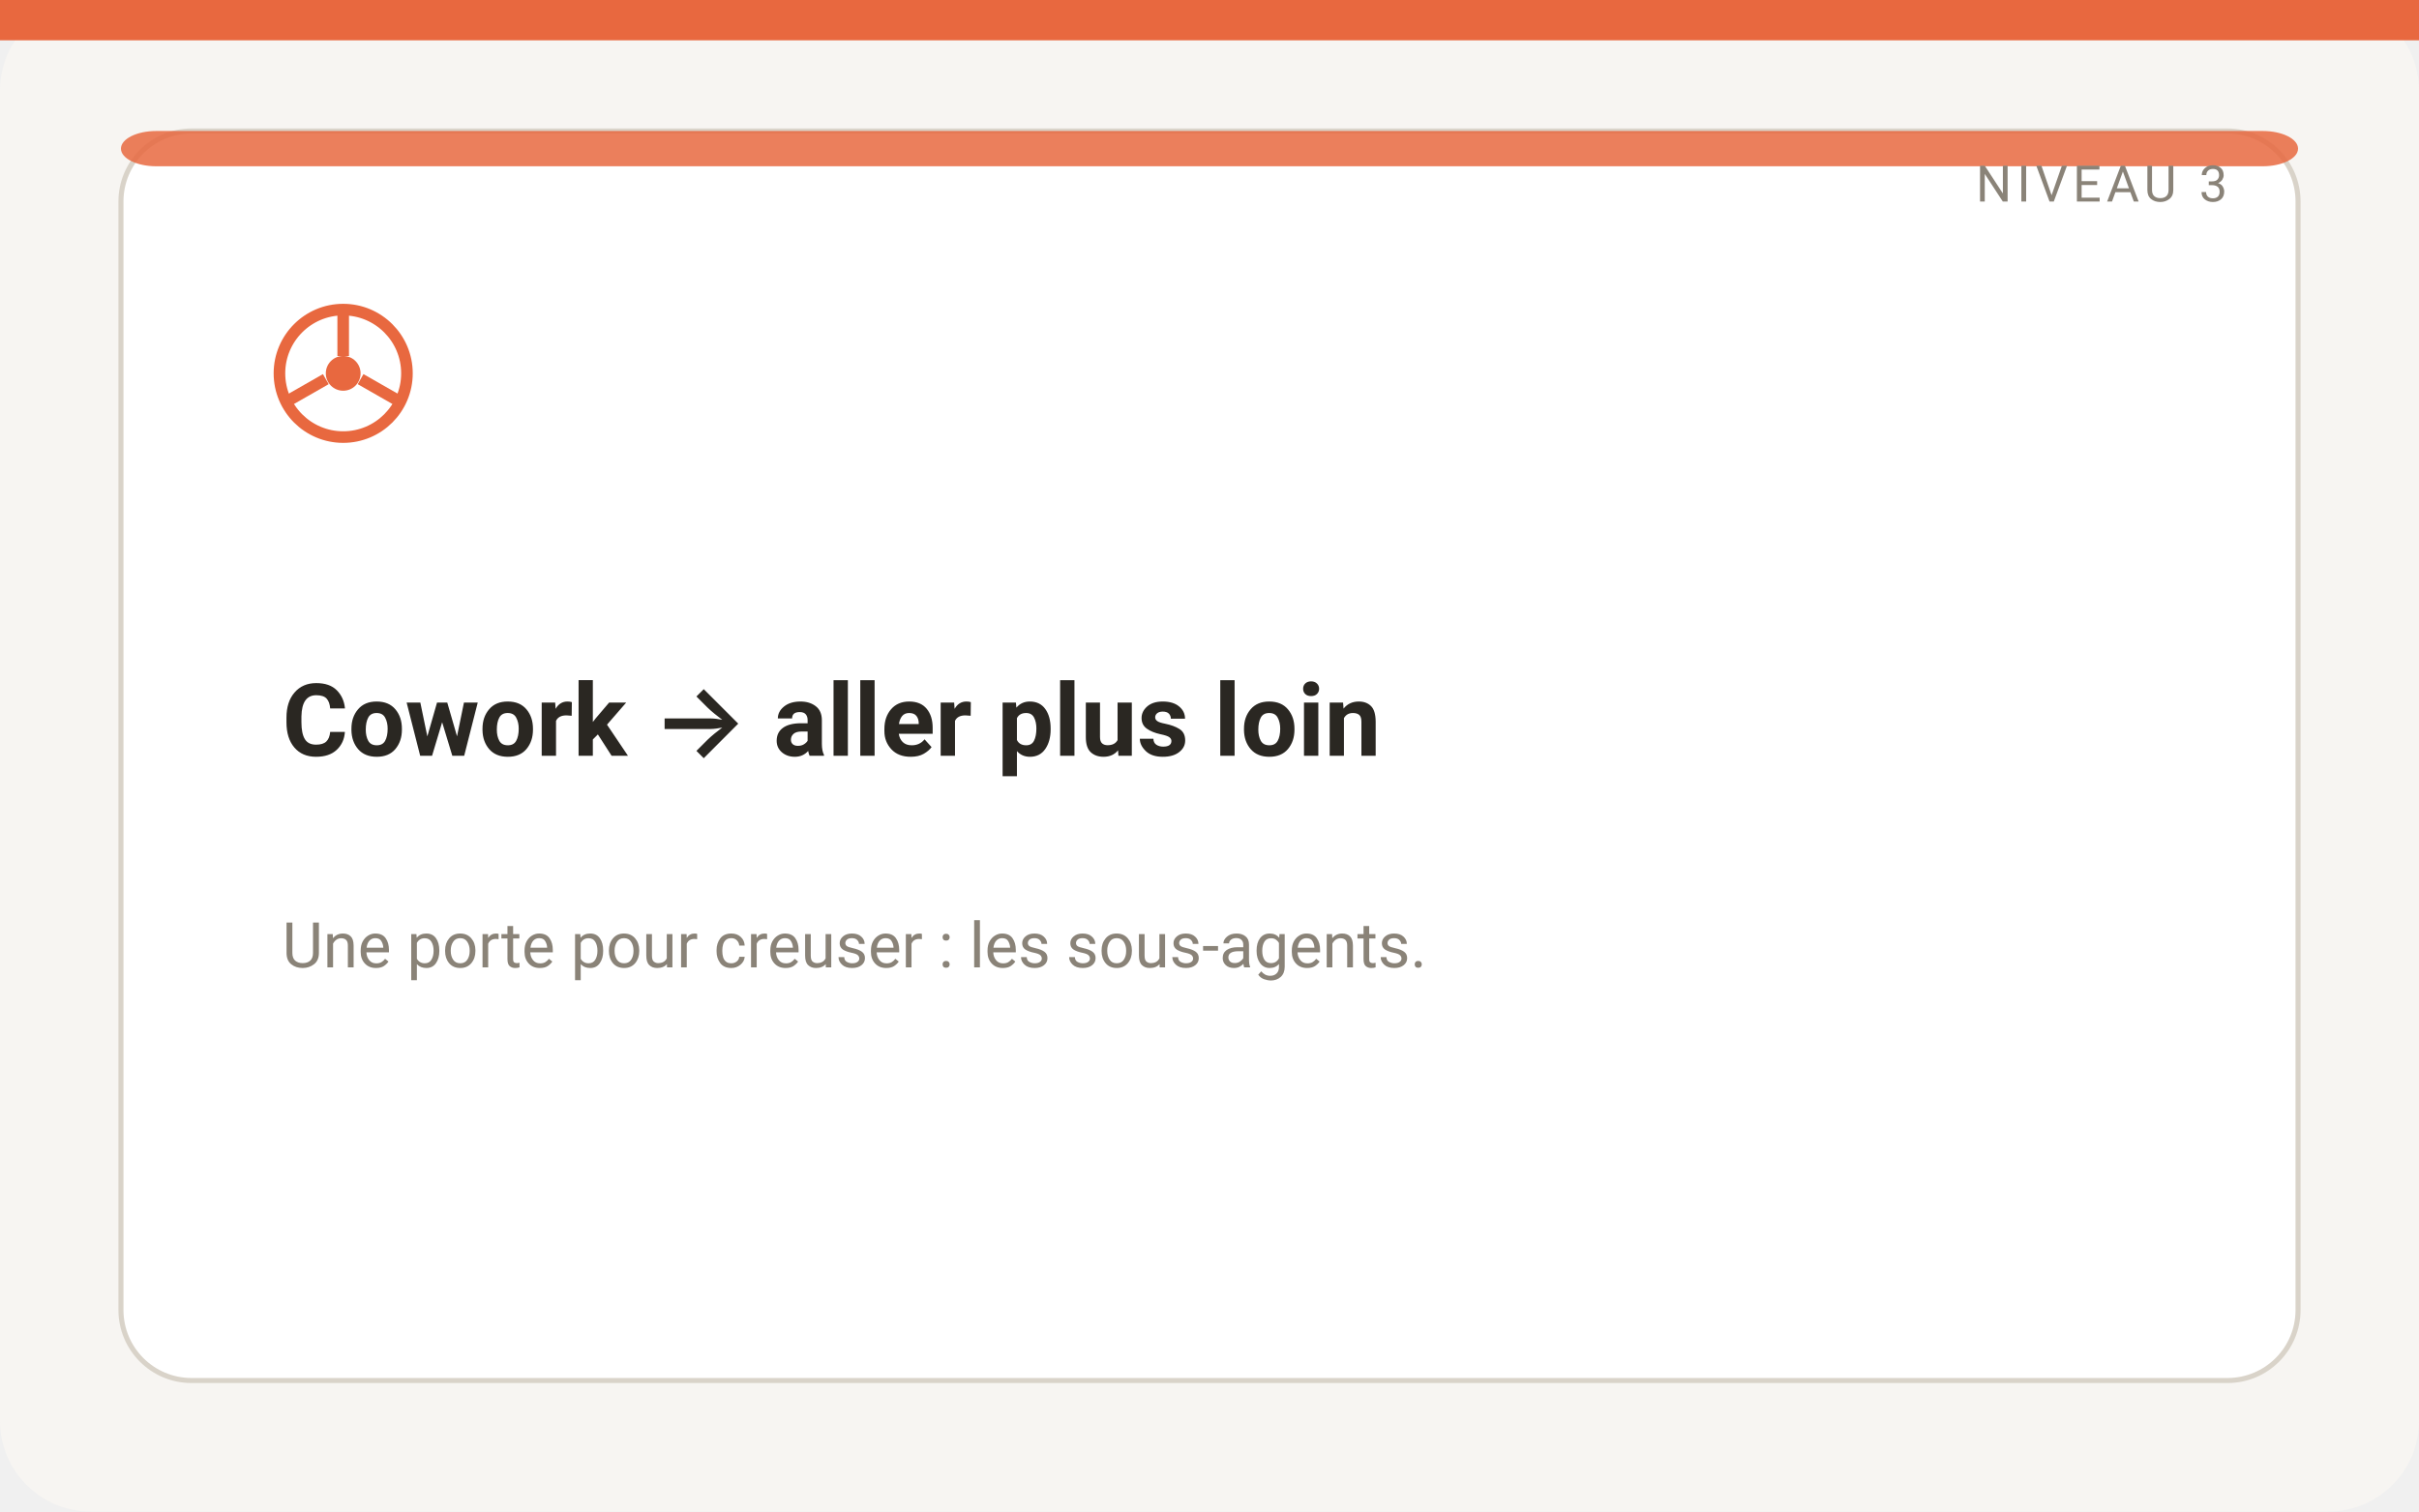
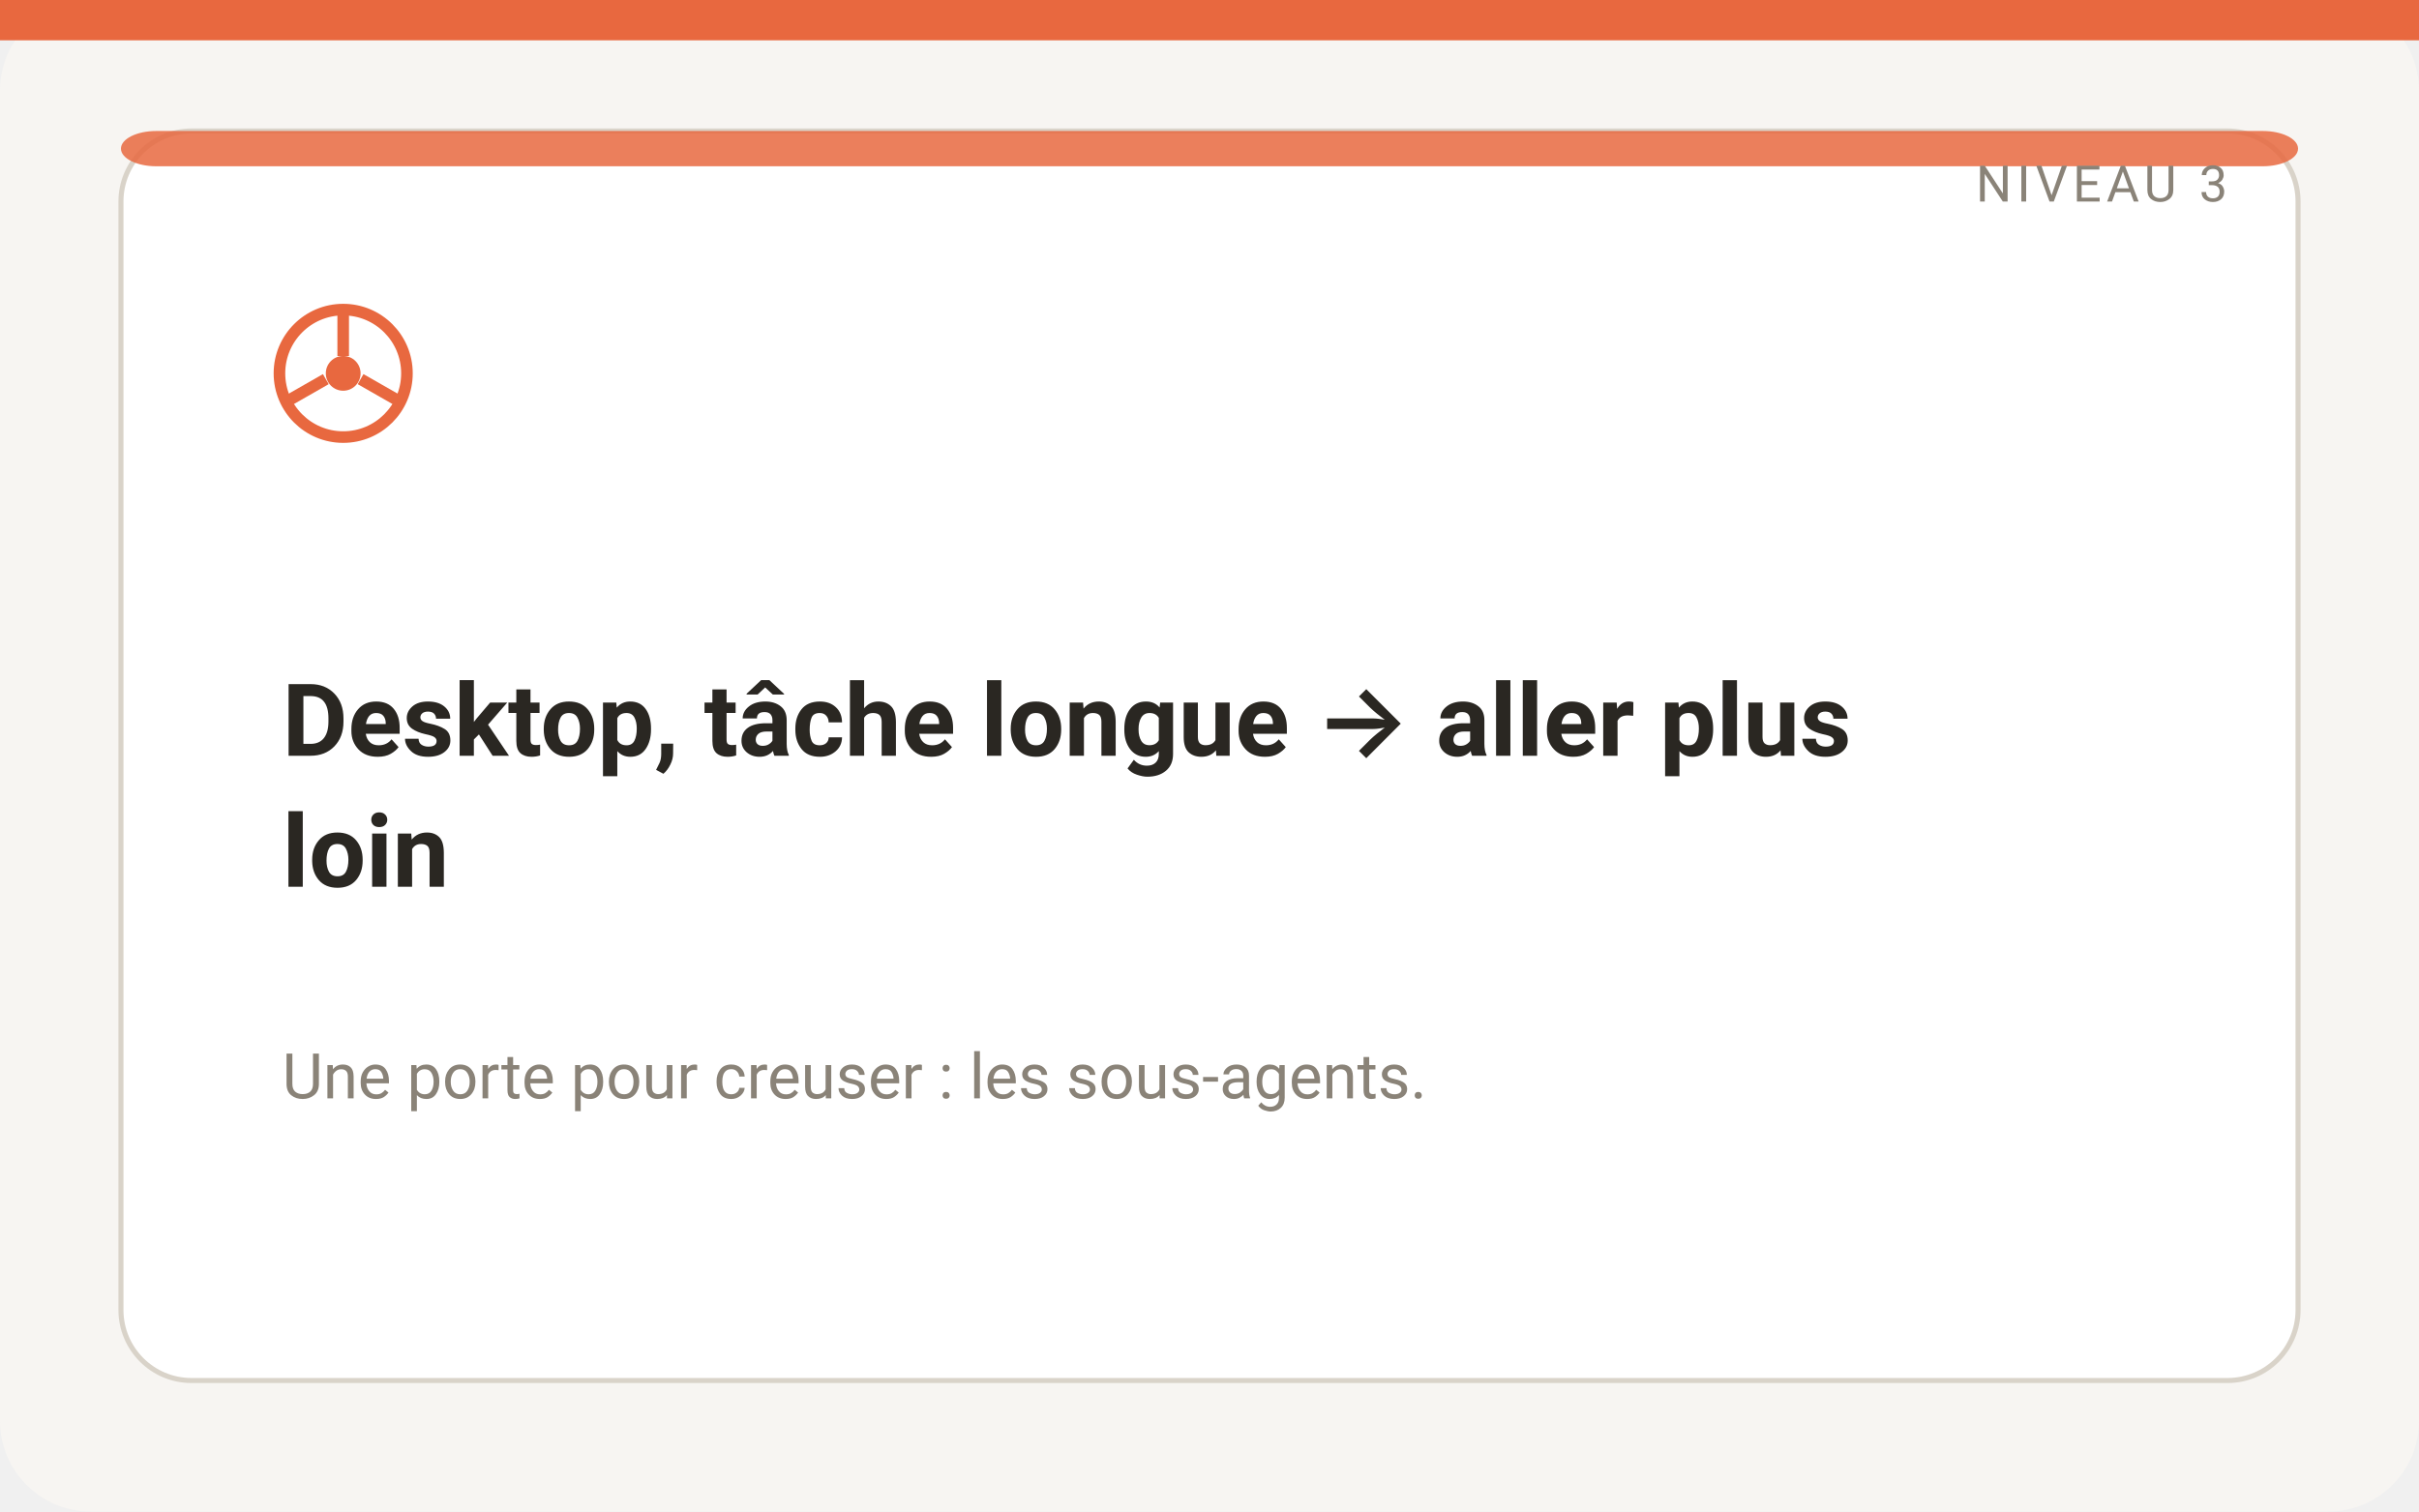
<svg xmlns="http://www.w3.org/2000/svg" width="960" height="600" viewBox="0 0 480 300" font-family="system-ui,-apple-system,Segoe UI,Roboto,sans-serif">
  <rect width="480" height="300" rx="18" fill="#F7F5F2" />
  <rect x="0" y="0" width="480" height="8" fill="#E8683F" />
  <rect x="24" y="26" width="432" height="248" rx="14" fill="#FFFFFF" stroke="#D9D3C9" />
  <rect x="24" y="26" width="432" height="7" rx="7" fill="#E8683F" opacity="0.85" />
  <g transform="translate(52,58) scale(1.15)">
    <circle cx="14" cy="14" r="11" fill="none" stroke="#E8683F" stroke-width="2" />
    <circle cx="14" cy="14" r="3" fill="#E8683F" />
    <path d="M14 3v8 M4 19l7-4 M24 19l-7-4" stroke="#E8683F" stroke-width="2" />
  </g>
  <text x="56" y="150" fill="#2A2722" font-size="20" font-weight="600">
-     <tspan x="56" dy="0">Cowork → aller plus loin</tspan>
+     <tspan x="56" dy="0">Desktop, tâche longue → aller plus</tspan>
+     <tspan x="56" dy="26">loin</tspan>
  </text>
-   <text x="56" y="192" fill="#8A8378" font-size="12.5">
+   <text x="56" y="218" fill="#8A8378" font-size="12.5">
    <tspan x="56" dy="0">Une porte pour creuser : les sous-agents.</tspan>
  </text>
  <text x="442" y="40" fill="#8A8378" font-size="10" text-anchor="end" letter-spacing="1">NIVEAU 3</text>
</svg>
